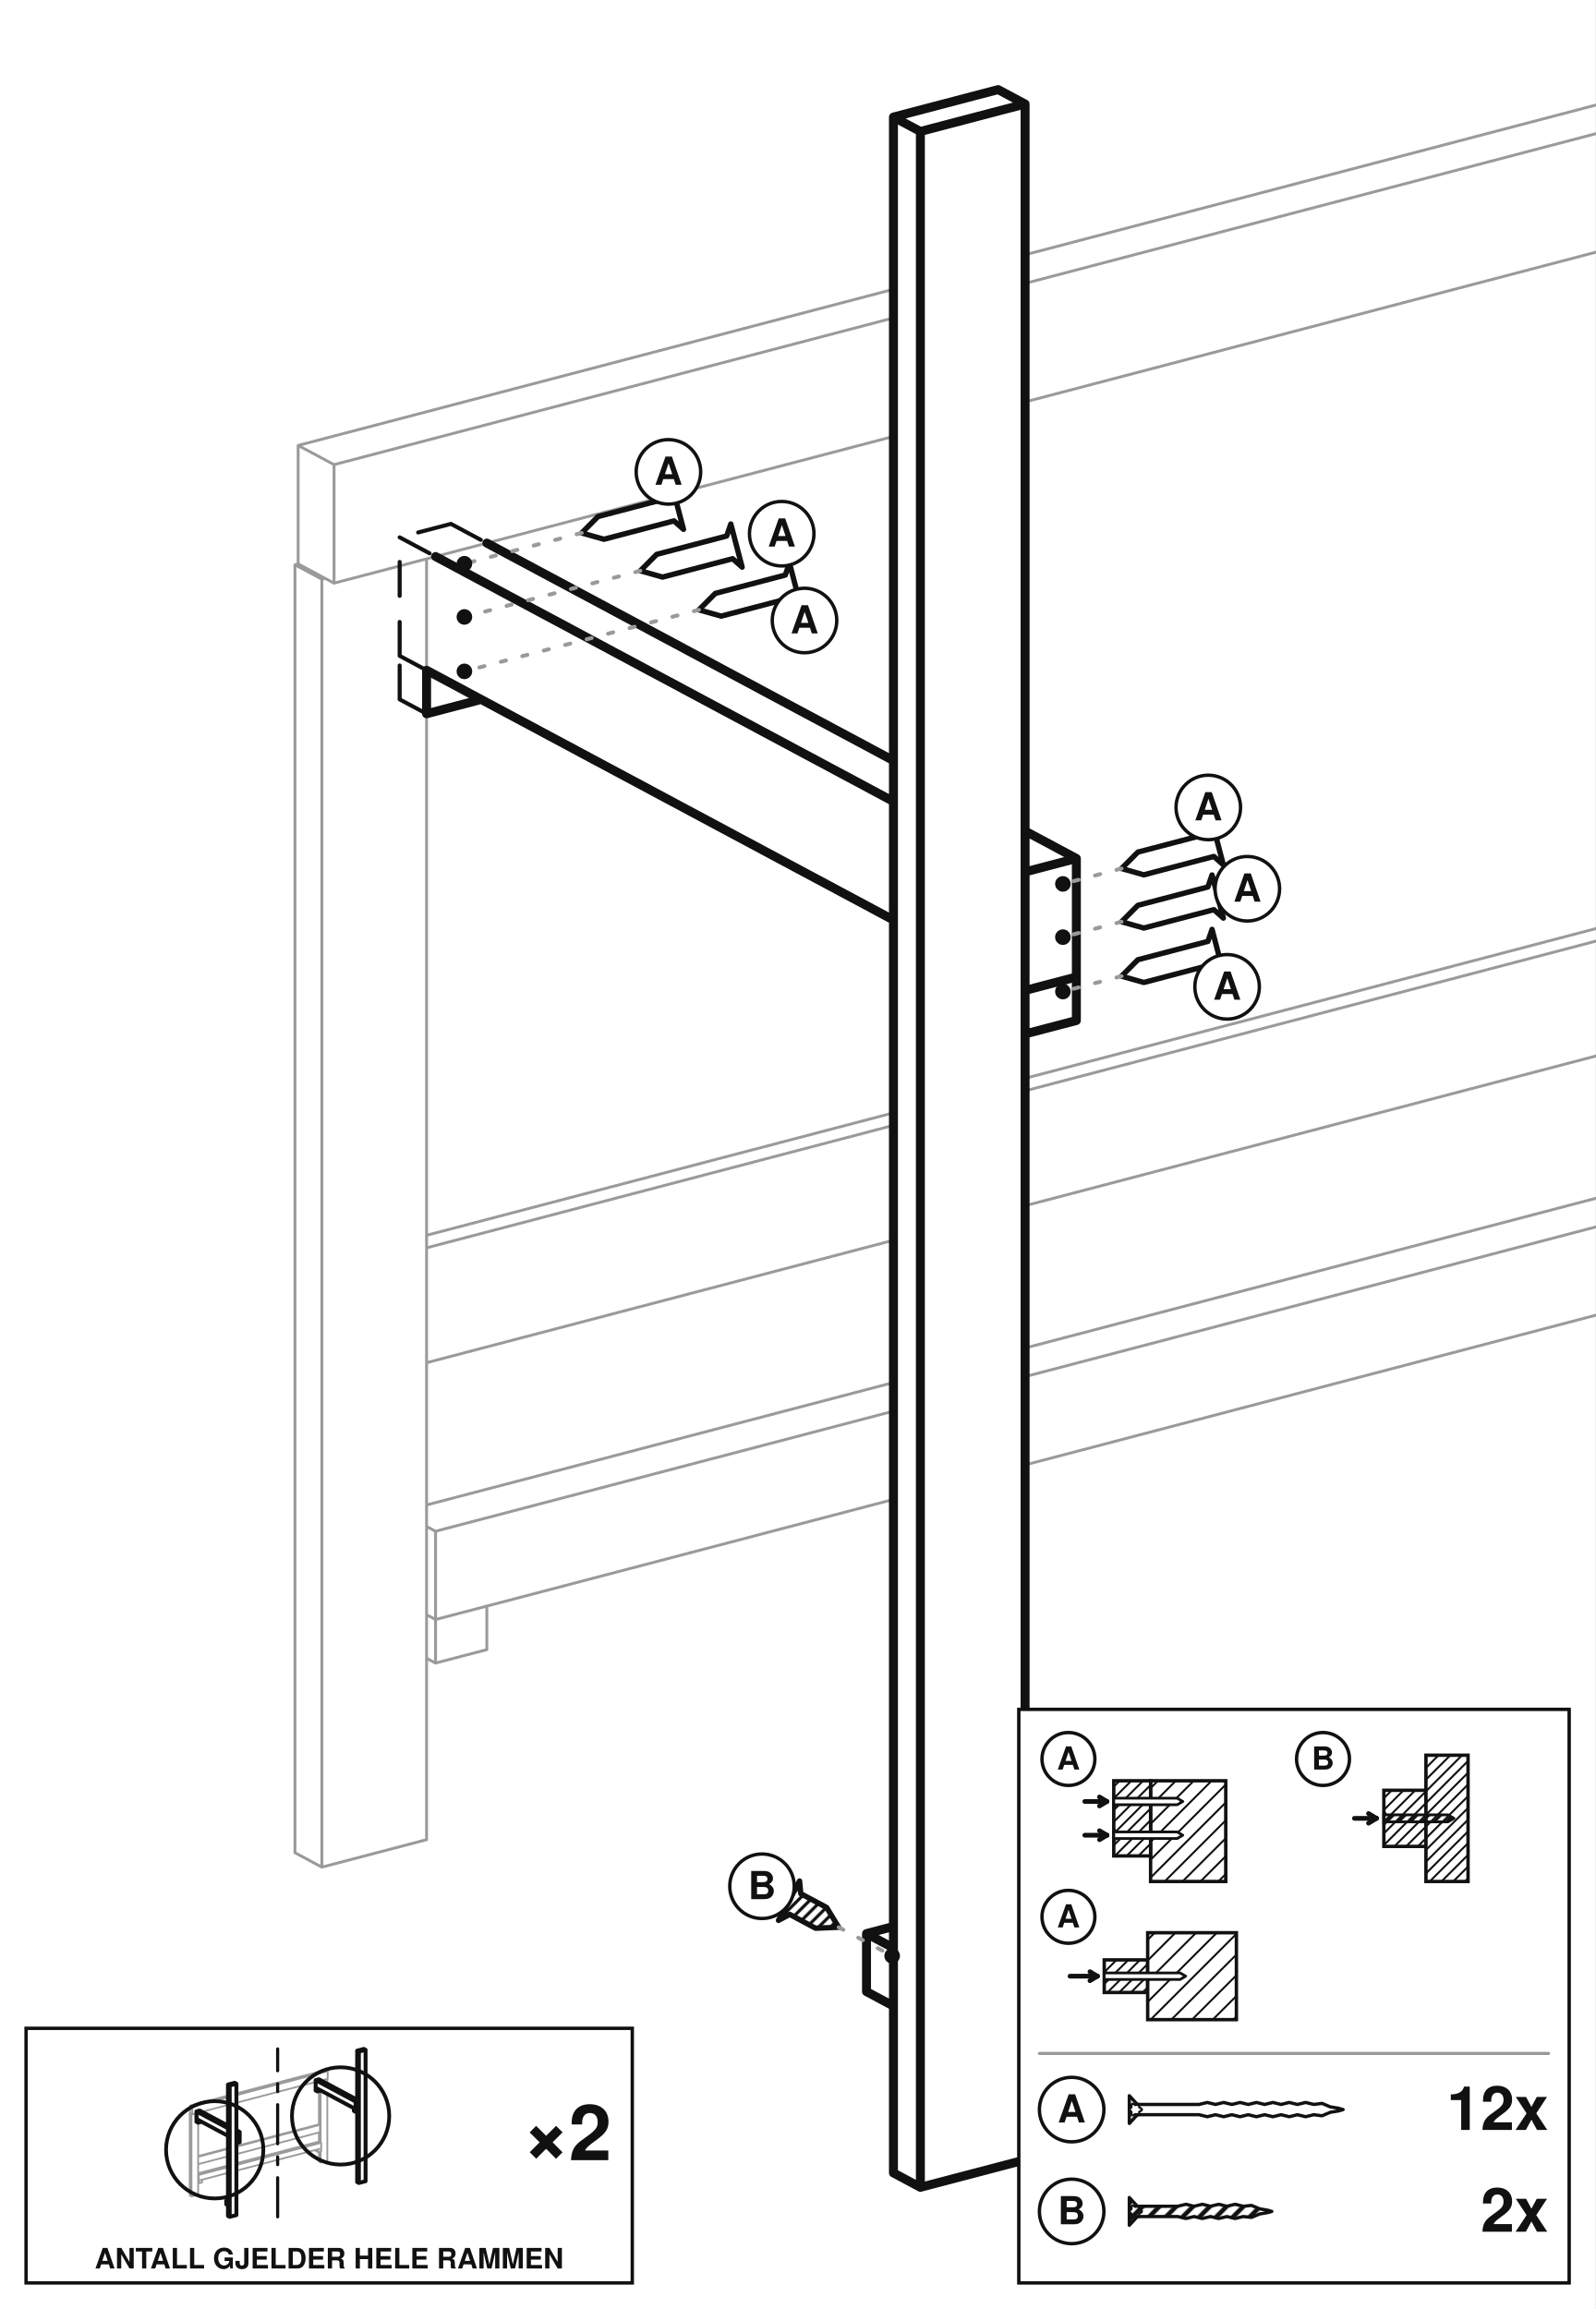
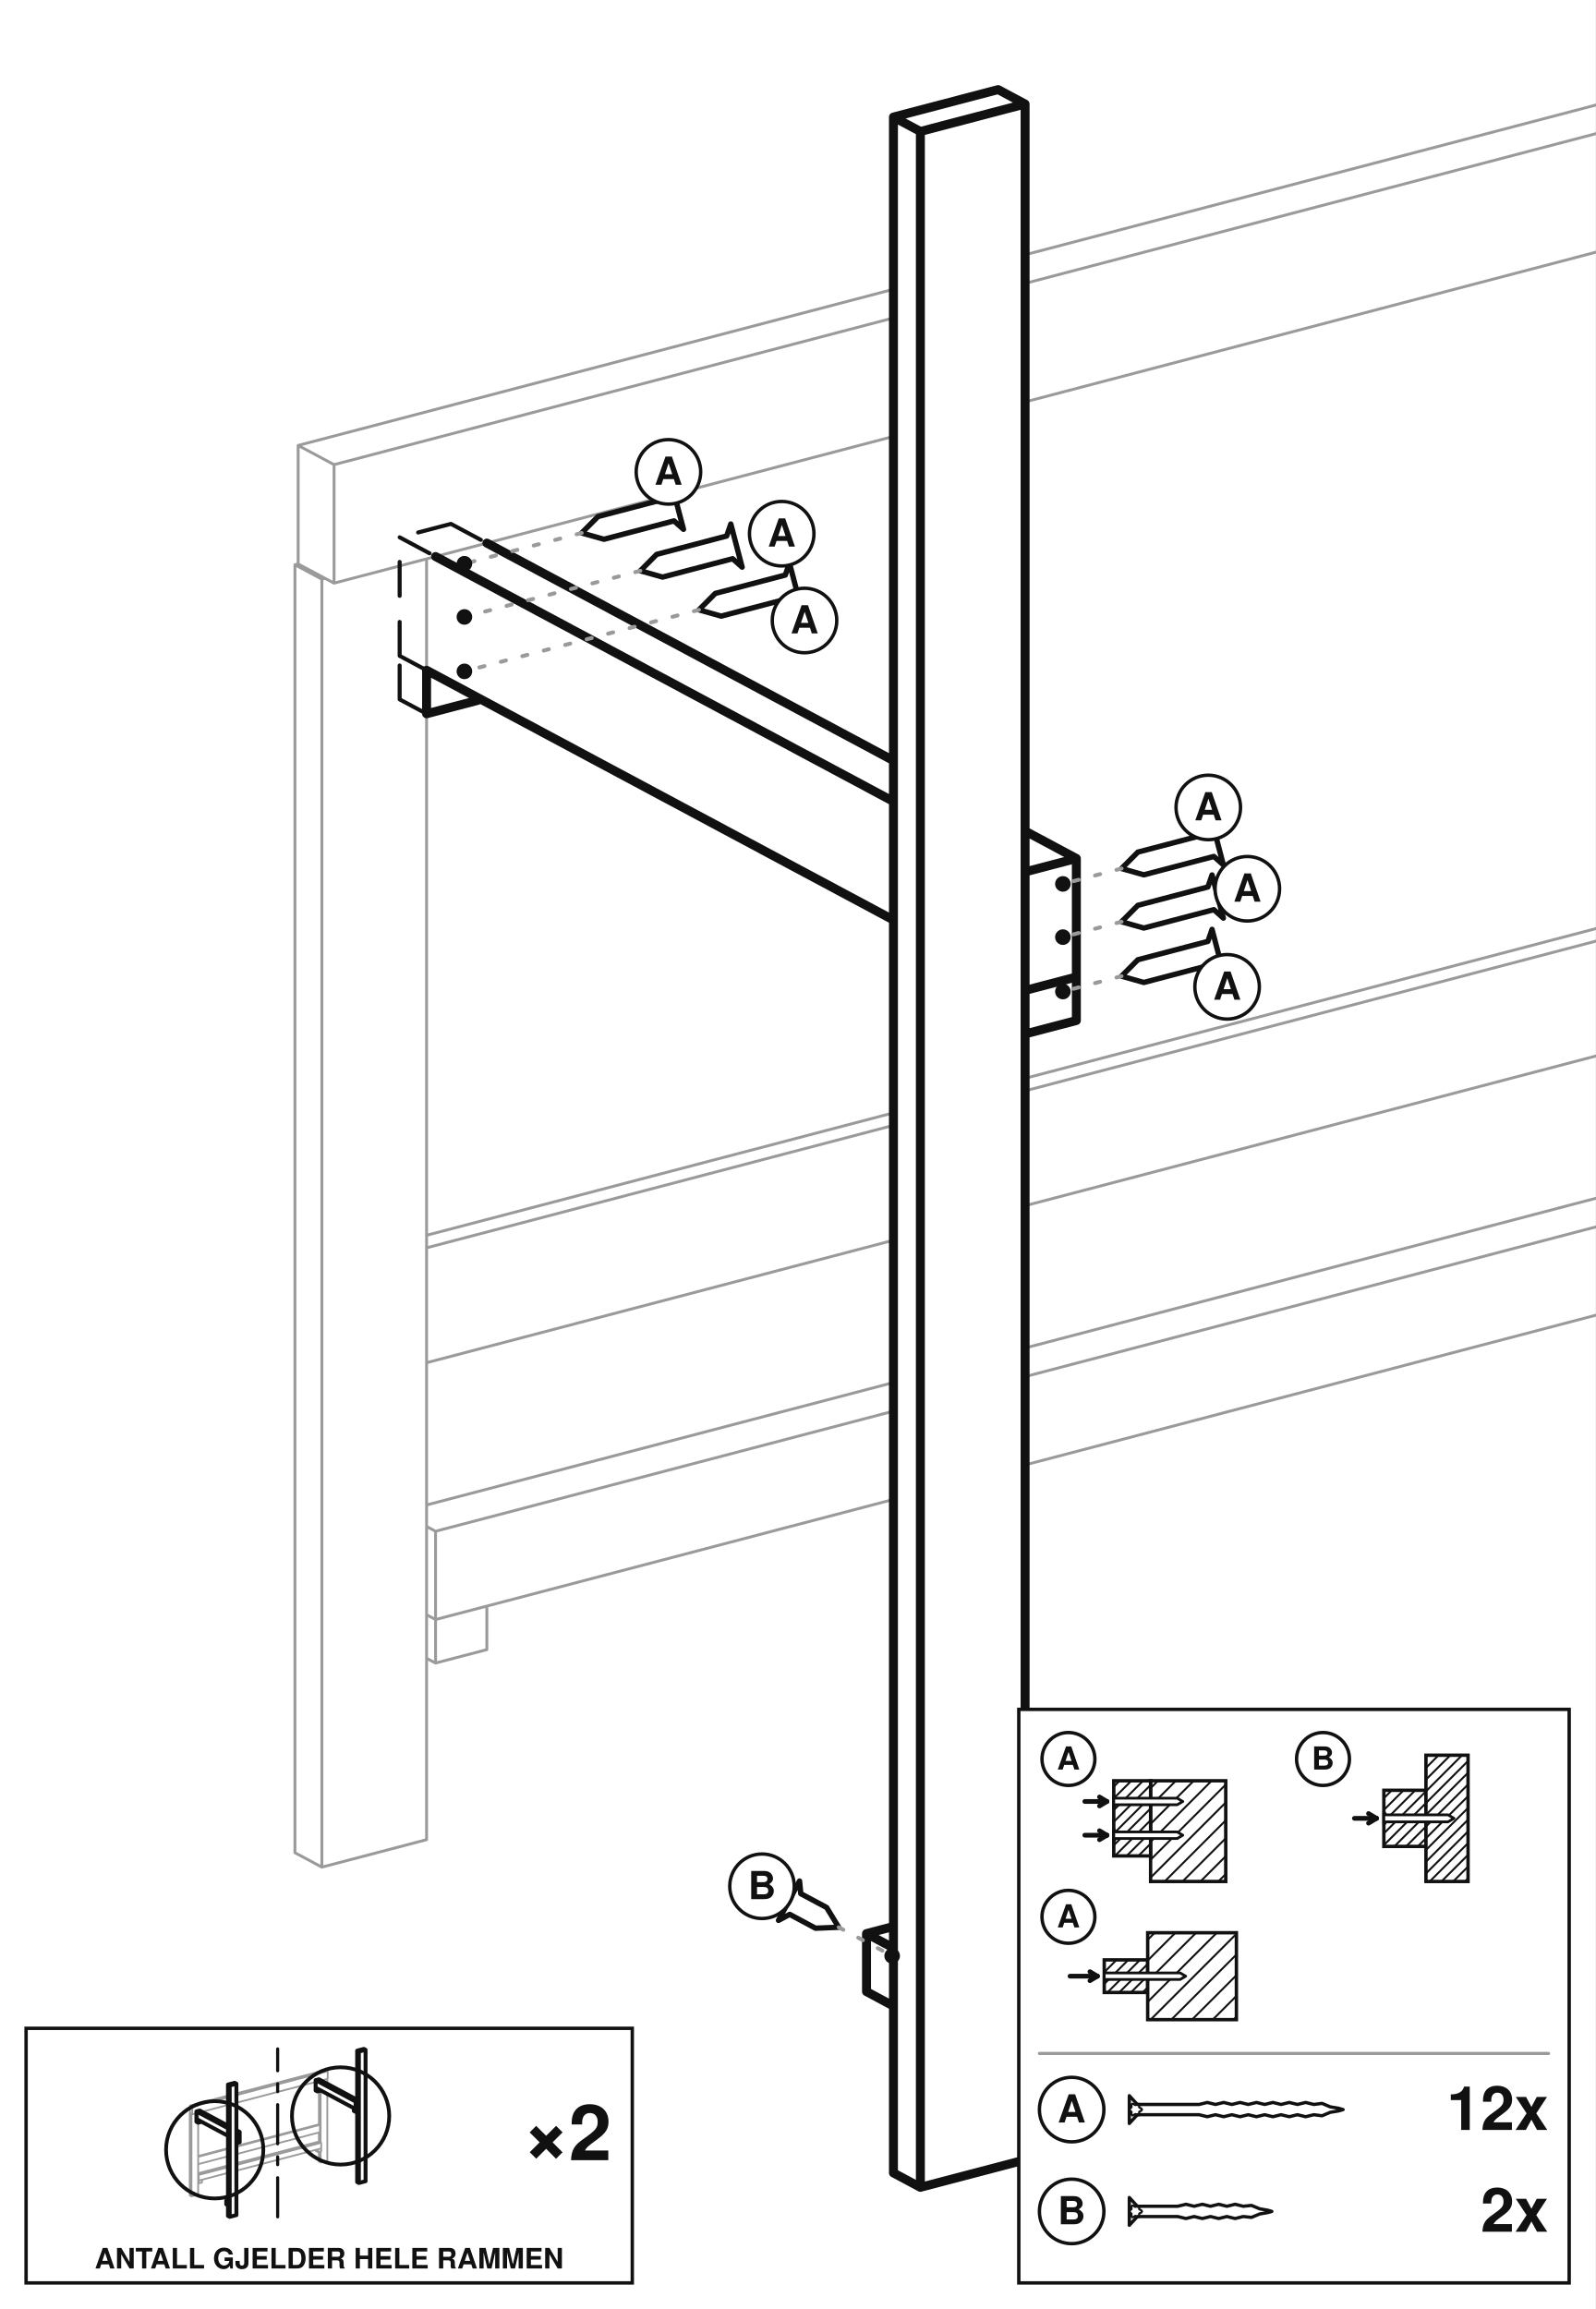
<svg xmlns="http://www.w3.org/2000/svg" viewBox="-1280.94 -546.84 1223.05 1770.29">
-   <defs>
-     <pattern id="fyll-hatch" width="6.43" height="6.43" patternUnits="userSpaceOnUse" patternTransform="rotate(45)">
-       <path d="M 3.21 0 V 6.43" stroke="#111" stroke-width="2.47" fill="none" />
-     </pattern>
-     <pattern id="fyll-cross" width="9.32" height="9.32" patternUnits="userSpaceOnUse" patternTransform="rotate(45)">
-       <path d="M 4.66 0 V 9.32 M 0 4.66 H 9.32" stroke="#111" stroke-width="2.47" fill="none" />
-     </pattern>
-     <pattern id="fyll-dots" width="7.39" height="7.39" patternUnits="userSpaceOnUse">
-       <circle cx="3.7" cy="3.7" r="2.35" fill="#111" stroke="none" />
-     </pattern>
-   </defs>
  <rect x="-1280.94" y="-546.84" width="1223.05" height="1770.29" fill="#ffffff" />
  <path d="M495.02,226.96 L522.56,241.69 M522.56,309.38 L522.56,241.69 M-953.89,623.48 L-947,627.16 M-947,694.85 L-947,627.16 M-953.89,691.16 L-947,694.85 M495.02,226.96 L-495.02,486.66 M-595.95,513.13 L-953.89,607.02 M522.56,309.38 L-495.02,576.29 M-595.95,602.76 L-947,694.85 M522.56,241.69 L-495.02,508.61 M-595.95,535.08 L-947,627.16 M522.56,342.76 L522.56,309.38 M455.71,338.34 L455.71,326.91 M483.24,353.07 L483.24,319.69 M455.71,338.34 L483.24,353.07 M522.56,342.76 L483.24,353.07 M522.56,309.38 L483.24,319.69 M-907.68,717.91 L-907.68,684.53 M-953.89,691.16 L-947,694.85 M-947,728.22 L-947,694.85 M-953.89,724.54 L-947,728.22 M-907.68,717.91 L-947,728.22 M-907.68,684.53 L-947,694.85 M595.95,457.09 L595.95,-344.14 M595.95,-466.35 L595.95,-524.87 M495.02,467.1 L495.02,349.98 M495.02,226.96 L495.02,117.89 M495.02,20.2 L495.02,-379.64 M515.67,478.15 L515.67,344.56 M515.67,238.01 L515.67,-387.09 M495.02,467.1 L515.67,478.15 M595.95,457.09 L515.67,478.15 M-953.89,863.62 L-953.89,-118.34 M-1054.81,873.63 L-1054.81,-113.82 M-1054.81,-113.82 L-1034.16,-102.77 M-1034.16,884.68 L-1034.16,-102.77 M-1054.81,873.63 L-1034.16,884.68 M-1052.35,-114.47 L-1054.81,-113.82 M-953.89,863.62 L-1034.16,884.68 M-1031.71,-103.42 L-1034.16,-102.77 M495.02,20.2 L507.07,26.65 M507.07,114.73 L507.07,26.65 M495.02,20.2 L-495.02,279.89 M-595.95,306.37 L-953.89,400.25 M507.07,114.73 L-495.02,377.58 M-595.95,404.05 L-953.89,497.94 M507.07,26.65 L-495.02,289.5 M-595.95,315.97 L-953.89,409.86 M572.84,-631.62 L600.38,-616.89 M600.38,-526.03 L600.38,-616.89 M-1052.35,-114.47 L-1052.35,-205.33 M-1052.35,-205.33 L-1024.82,-190.6 M-1024.82,-99.74 L-1024.82,-190.6 M-1052.35,-114.47 L-1024.82,-99.74 M572.84,-631.62 L-495.02,-351.52 M-595.95,-325.05 L-1052.35,-205.33 M600.38,-526.03 L-495.02,-238.7 M-595.95,-212.23 L-1024.82,-99.74 M600.38,-616.89 L-495.02,-329.57 M-595.95,-303.09 L-1024.82,-190.6" fill="none" stroke="#9a9a9a" stroke-width="2.2" stroke-linecap="round" stroke-linejoin="round" />
  <path d="M-616.6,980.12 L-616.6,935.61 M-616.6,935.61 L-595.95,946.66 M-595.95,991.17 L-595.95,946.66 M-616.6,980.12 L-595.95,991.17 M-595.95,930.2 L-616.6,935.61 M1034.16,-884.68 L1054.81,-873.63 M1054.81,702.58 L1054.81,-873.63 M953.89,712.59 L953.89,-134.15 M953.89,-274.86 L953.89,-863.62 M953.89,-863.62 L974.53,-852.57 M974.53,723.64 L974.53,-852.57 M953.89,712.59 L974.53,723.64 M1034.16,-884.68 L953.89,-863.62 M1054.81,702.58 L974.53,723.64 M1054.81,-873.63 L974.53,-852.57 M-515.67,-478.15 L-495.02,-467.1 M-495.02,1109.11 L-495.02,-467.1 M-595.95,1119.12 L-595.95,-457.09 M-595.95,-457.09 L-575.3,-446.05 M-575.3,1130.16 L-575.3,-446.05 M-595.95,1119.12 L-575.3,1130.16 M-515.67,-478.15 L-595.95,-457.09 M-495.02,1109.11 L-575.3,1130.16 M-495.02,-467.1 L-575.3,-446.05 M515.67,-385.06 L515.67,-387.09 M455.71,-385.79 L455.71,-419.17 M455.71,-419.17 L476.35,-408.12 M476.35,-374.74 L476.35,-408.12 M455.71,-385.79 L476.35,-374.74 M515.67,-385.06 L476.35,-374.74 M974.53,-139.57 L974.53,-172.95 M914.57,-140.3 L914.57,-173.68 M914.57,-173.68 L935.22,-162.63 M935.22,-129.26 L935.22,-162.63 M914.57,-140.3 L935.22,-129.26 M974.53,-139.57 L935.22,-129.26 M974.53,-172.95 L935.22,-162.63 M-914.57,-9.9 L-914.57,-11.93 M-974.53,-10.63 L-974.53,-44.01 M-974.53,-44.01 L-953.89,-32.97 M-953.89,0.41 L-953.89,-32.97 M-974.53,-10.63 L-953.89,0.41 M-914.57,-9.9 L-953.89,0.41 M-455.71,235.59 L-455.71,202.21 M-495.02,245.9 L-495.02,212.52 M-455.71,235.59 L-495.02,245.9 M-455.71,202.21 L-495.02,212.52 M495.02,-520.35 L974.53,-263.81 M974.53,-172.95 L974.53,-263.81 M455.71,-419.17 L455.71,-510.03 M455.71,-510.03 L935.22,-253.5 M935.22,-162.63 L935.22,-253.5 M455.71,-419.17 L935.22,-162.63 M495.02,-520.35 L455.71,-510.03 M974.53,-172.95 L935.22,-162.63 M974.53,-263.81 L935.22,-253.5 M-935.22,-145.19 L-595.95,36.31 M-495.02,90.31 L-455.71,111.34 M-455.71,202.21 L-455.71,111.34 M-974.53,-44.01 L-974.53,-134.88 M-974.53,-134.88 L-595.95,67.66 M-495.02,212.52 L-495.02,121.66 M-974.53,-44.01 L-595.95,158.53 M-935.22,-145.19 L-974.53,-134.88 M-455.71,202.21 L-495.02,212.52 M-455.71,111.34 L-495.02,121.66" fill="none" stroke="#111111" stroke-width="3.09" stroke-linecap="round" stroke-linejoin="round" stroke-dasharray="26 20" />
  <path d="M-616.6,980.12 L-616.6,935.61 M-616.6,935.61 L-595.95,946.66 M-595.95,991.17 L-595.95,946.66 M-616.6,980.12 L-595.95,991.17 M-595.95,930.2 L-616.6,935.61 M1034.16,-884.68 L1054.81,-873.63 M1054.81,702.58 L1054.81,-873.63 M953.89,712.59 L953.89,-134.15 M953.89,-274.86 L953.89,-863.62 M953.89,-863.62 L974.53,-852.57 M974.53,723.64 L974.53,-852.57 M953.89,712.59 L974.53,723.64 M1034.16,-884.68 L953.89,-863.62 M1054.81,702.58 L974.53,723.64 M1054.81,-873.63 L974.53,-852.57 M-515.67,-478.15 L-495.02,-467.1 M-495.02,1109.11 L-495.02,-467.1 M-595.95,1119.12 L-595.95,-457.09 M-595.95,-457.09 L-575.3,-446.05 M-575.3,1130.16 L-575.3,-446.05 M-595.95,1119.12 L-575.3,1130.16 M-515.67,-478.15 L-595.95,-457.09 M-495.02,1109.11 L-575.3,1130.16 M-495.02,-467.1 L-575.3,-446.05 M515.67,-385.06 L515.67,-387.09 M455.71,-385.79 L455.71,-419.17 M455.71,-419.17 L476.35,-408.12 M476.35,-374.74 L476.35,-408.12 M455.71,-385.79 L476.35,-374.74 M515.67,-385.06 L476.35,-374.74 M974.53,-139.57 L974.53,-172.95 M914.57,-140.3 L914.57,-173.68 M914.57,-173.68 L935.22,-162.63 M935.22,-129.26 L935.22,-162.63 M914.57,-140.3 L935.22,-129.26 M974.53,-139.57 L935.22,-129.26 M974.53,-172.95 L935.22,-162.63 M-914.57,-9.9 L-914.57,-11.93 M-953.89,0.41 L-953.89,-32.97 M-914.57,-9.9 L-953.89,0.41 M-455.71,235.59 L-455.71,202.21 M-495.02,245.9 L-495.02,212.52 M-455.71,235.59 L-495.02,245.9 M-455.71,202.21 L-495.02,212.52 M522.56,-505.62 L974.53,-263.81 M974.53,-172.95 L974.53,-263.81 M455.71,-419.17 L455.71,-488.08 M483.24,-495.3 L935.22,-253.5 M935.22,-162.63 L935.22,-253.5 M455.71,-419.17 L935.22,-162.63 M974.53,-172.95 L935.22,-162.63 M974.53,-263.81 L935.22,-253.5 M-907.68,-130.46 L-595.95,36.31 M-495.02,90.31 L-455.71,111.34 M-455.71,202.21 L-455.71,111.34 M-947,-120.15 L-595.95,67.66 M-495.02,212.52 L-495.02,121.66 M-953.89,-32.97 L-595.95,158.53 M-455.71,202.21 L-495.02,212.52 M-455.71,111.34 L-495.02,121.66" fill="none" stroke="#111111" stroke-width="6.87" stroke-linecap="round" stroke-linejoin="round" />
  <rect x="-499.84" y="763.71" width="421.95" height="439.74" rx="0" fill="#ffffff" stroke="#111111" stroke-width="2.61" />
  <rect x="-398.8" y="818.46" width="57.62" height="77.22" rx="0" fill="#ffffff" stroke="#111111" stroke-width="2.61" />
  <path d="M-398.8,824.12 L-393.14,818.46 M-398.8,837.84 L-379.42,818.46 M-398.8,851.56 L-365.7,818.46 M-398.8,865.28 L-351.98,818.46 M-398.8,879 L-341.18,821.38 M-398.8,892.72 L-341.18,835.1 M-388.04,895.68 L-341.18,848.82 M-374.32,895.68 L-341.18,862.54 M-360.6,895.68 L-341.18,876.26 M-346.88,895.68 L-341.18,889.98" fill="none" stroke="#111111" stroke-width="1.51" />
  <rect x="-427.03" y="818.46" width="28.22" height="57.62" rx="0" fill="#ffffff" stroke="#111111" stroke-width="2.61" />
  <path d="M-427.03,822.95 L-422.54,818.46 M-427.03,831.95 L-413.54,818.46 M-427.03,840.94 L-404.54,818.46 M-427.03,849.94 L-398.8,821.72 M-427.03,858.94 L-398.8,830.72 M-427.03,867.94 L-398.8,839.71 M-426.18,876.09 L-398.8,848.71 M-417.18,876.09 L-398.8,857.71 M-408.18,876.09 L-398.8,866.71 M-399.18,876.09 L-398.8,875.71" fill="none" stroke="#111111" stroke-width="1.51" />
  <path d="M-427.03,855.45 L-425.52,857.7 L-378.37,857.7 L-374.11,860.21 L-378.37,862.72 L-425.52,862.72 L-427.03,864.97 Z" fill="#ffffff" stroke="#111111" stroke-width="2.09" stroke-linejoin="round" />
  <path d="M-449.25,860.21 L-432.27,860.21" fill="none" stroke="#111111" stroke-width="3.61" stroke-linecap="round" />
  <path d="M-432.27,860.21 L-437.98,856.77" fill="none" stroke="#111111" stroke-width="3.61" stroke-linecap="round" />
  <path d="M-432.27,860.21 L-437.98,863.65" fill="none" stroke="#111111" stroke-width="3.61" stroke-linecap="round" />
  <path d="M-427.03,829.57 L-425.52,831.83 L-378.37,831.83 L-374.11,834.34 L-378.37,836.84 L-425.52,836.84 L-427.03,839.1 Z" fill="#ffffff" stroke="#111111" stroke-width="2.09" stroke-linejoin="round" />
  <path d="M-449.25,834.34 L-432.27,834.34" fill="none" stroke="#111111" stroke-width="3.61" stroke-linecap="round" />
  <path d="M-432.27,834.34 L-437.98,830.9" fill="none" stroke="#111111" stroke-width="3.61" stroke-linecap="round" />
  <path d="M-432.27,834.34 L-437.98,837.78" fill="none" stroke="#111111" stroke-width="3.61" stroke-linecap="round" />
  <circle cx="-461.79" cy="801.76" r="20.28" fill="#ffffff" stroke="#111111" stroke-width="2.61" />
  <text x="-461.79" y="809.87" font-family="Helvetica, Arial, sans-serif" font-size="24.33" font-weight="bold" text-anchor="middle" fill="#111111">A</text>
  <rect x="-219.96" y="825.76" width="32.27" height="43.03" rx="0" fill="#ffffff" stroke="#111111" stroke-width="2.61" />
  <path d="M-219.96,831.84 L-213.88,825.76 M-219.96,840.84 L-204.88,825.76 M-219.96,849.83 L-195.89,825.76 M-219.96,858.83 L-187.69,826.56 M-219.96,867.83 L-187.69,835.56 M-211.92,868.79 L-187.69,844.56 M-202.92,868.79 L-187.69,853.56 M-193.92,868.79 L-187.69,862.56" fill="none" stroke="#111111" stroke-width="1.51" />
  <rect x="-187.69" y="798.87" width="32.27" height="96.81" rx="0" fill="#ffffff" stroke="#111111" stroke-width="2.61" />
  <path d="M-187.69,799.57 L-186.99,798.87 M-187.69,808.57 L-177.99,798.87 M-187.69,817.57 L-168.99,798.87 M-187.69,826.56 L-160,798.87 M-187.69,835.56 L-155.42,803.29 M-187.69,844.56 L-155.42,812.29 M-187.69,853.56 L-155.42,821.29 M-187.69,862.56 L-155.42,830.29 M-187.69,871.55 L-155.42,839.28 M-187.69,880.55 L-155.42,848.28 M-187.69,889.55 L-155.42,857.28 M-184.82,895.68 L-155.42,866.28 M-175.82,895.68 L-155.42,875.28 M-166.82,895.68 L-155.42,884.28 M-157.82,895.68 L-155.42,893.27" fill="none" stroke="#111111" stroke-width="1.51" />
-   <path d="M-219.96,842.16 L-218.35,844.58 L-170.75,844.58 L-166.18,847.27 L-170.75,849.96 L-218.35,849.96 L-219.96,852.38 Z" fill="url(#fyll-hatch)" stroke="#111111" stroke-width="2.09" stroke-linejoin="round" />
+   <path d="M-219.96,842.16 L-218.35,844.58 L-170.75,844.58 L-166.18,847.27 L-170.75,849.96 L-218.35,849.96 L-219.96,852.38 Z" fill="#ffffff" stroke="#111111" stroke-width="2.09" stroke-linejoin="round" />
  <path d="M-242.55,847.27 L-225.58,847.27" fill="none" stroke="#111111" stroke-width="3.61" stroke-linecap="round" />
  <path d="M-225.58,847.27 L-231.71,843.59" fill="none" stroke="#111111" stroke-width="3.61" stroke-linecap="round" />
  <path d="M-225.58,847.27 L-231.71,850.96" fill="none" stroke="#111111" stroke-width="3.61" stroke-linecap="round" />
  <circle cx="-266.61" cy="801.76" r="20.28" fill="#ffffff" stroke="#111111" stroke-width="2.61" />
  <text x="-266.61" y="809.87" font-family="Helvetica, Arial, sans-serif" font-size="24.33" font-weight="bold" text-anchor="middle" fill="#111111">B</text>
  <rect x="-434.34" y="955.79" width="33.31" height="24.99" rx="0" fill="#ffffff" stroke="#111111" stroke-width="2.61" />
  <path d="M-434.34,956.24 L-433.9,955.79 M-434.34,965.24 L-424.9,955.79 M-434.34,974.24 L-415.9,955.79 M-431.89,980.78 L-406.9,955.79 M-422.89,980.78 L-401.03,958.92 M-413.89,980.78 L-401.03,967.92 M-404.89,980.78 L-401.03,976.91" fill="none" stroke="#111111" stroke-width="1.51" />
  <rect x="-401.03" y="934.97" width="68.02" height="66.63" rx="0" fill="#ffffff" stroke="#111111" stroke-width="2.61" />
  <path d="M-401.03,940.4 L-395.6,934.97 M-401.03,956.27 L-379.73,934.97 M-401.03,972.13 L-363.87,934.97 M-401.03,988 L-348,934.97 M-398.77,1001.6 L-333.01,935.84 M-382.9,1001.6 L-333.01,951.71 M-367.04,1001.6 L-333.01,967.57 M-351.18,1001.6 L-333.01,983.44 M-335.31,1001.6 L-333.01,999.3" fill="none" stroke="#111111" stroke-width="1.51" />
  <path d="M-434.34,963.52 L-432.84,965.78 L-376.14,965.78 L-371.88,968.28 L-376.14,970.79 L-432.84,970.79 L-434.34,973.05 Z" fill="#ffffff" stroke="#111111" stroke-width="2.09" stroke-linejoin="round" />
  <path d="M-460.58,968.28 L-439.58,968.28" fill="none" stroke="#111111" stroke-width="3.61" stroke-linecap="round" />
  <path d="M-439.58,968.28 L-445.3,964.85" fill="none" stroke="#111111" stroke-width="3.61" stroke-linecap="round" />
  <path d="M-439.58,968.28 L-445.3,971.72" fill="none" stroke="#111111" stroke-width="3.61" stroke-linecap="round" />
  <circle cx="-461.79" cy="922.77" r="20.28" fill="#ffffff" stroke="#111111" stroke-width="2.61" />
  <text x="-461.79" y="930.88" font-family="Helvetica, Arial, sans-serif" font-size="24.33" font-weight="bold" text-anchor="middle" fill="#111111">A</text>
  <path d="M-484.04,1027.53 L-93.69,1027.53" fill="none" stroke="#9a9a9a" stroke-width="2.4" stroke-linecap="round" />
  <circle cx="-459.32" cy="1070.56" r="24.73" fill="#ffffff" stroke="#111111" stroke-width="2.61" />
  <text x="-459.32" y="1080.45" font-family="Helvetica, Arial, sans-serif" font-size="29.67" font-weight="bold" text-anchor="middle" fill="#111111">A</text>
  <svg x="-420.59" y="1043.24" width="174.86" height="54.64" viewBox="0 0 384 120" preserveAspectRatio="xMidYMid meet">
    <g fill="none" stroke="#111" stroke-width="5.5" stroke-linecap="round" stroke-linejoin="round">
      <g transform="scale(4) translate(3 15)" stroke-width="1.38">
        <path d="M 0 -5.85 L 3.39 -2.16 L 29.38 -2.16 L 29.38 -2.16 L 32.83 -3 L 36.28 -2.16 L 39.73 -3 L 43.18 -2.16 L 46.63 -3 L 50.08 -2.16 L 53.53 -3 L 56.98 -2.16 L 60.43 -3 L 63.88 -2.16 L 67.33 -3 L 70.78 -2.16 L 74.23 -3 L 77.68 -2.16 L 81.13 -2.61 L 84.58 -1.15 L 88.03 -0.58 L 90 0 L 90 0 L 90 0 L 88.03 0.58 L 84.58 1.15 L 81.13 2.61 L 77.68 2.16 L 74.23 3 L 70.78 2.16 L 67.33 3 L 63.88 2.16 L 60.43 3 L 56.98 2.16 L 53.53 3 L 50.08 2.16 L 46.63 3 L 43.18 2.16 L 39.73 3 L 36.28 2.16 L 32.83 3 L 29.38 2.16 L 29.38 2.16 L 3.39 2.16 L 0 5.85 Z" />
        <path d="M 5.35 0 L 5.07 0.45 L 4.52 0.72 L 4.16 0.94 L 4.15 1.35 L 4.19 1.97 L 3.94 2.43 L 3.42 2.42 L 2.91 2.07 L 2.54 1.87 L 2.17 2.07 L 1.66 2.42 L 1.14 2.43 L 0.89 1.97 L 0.93 1.35 L 0.92 0.94 L 0.56 0.72 L 0.01 0.45 L -0.27 0 L 0.01 -0.45 L 0.56 -0.72 L 0.92 -0.94 L 0.93 -1.35 L 0.89 -1.97 L 1.14 -2.43 L 1.66 -2.42 L 2.17 -2.07 L 2.54 -1.87 L 2.91 -2.07 L 3.42 -2.42 L 3.94 -2.43 L 4.19 -1.97 L 4.15 -1.35 L 4.16 -0.94 L 4.52 -0.72 L 5.07 -0.45 Z" stroke-width="0.88" />
      </g>
    </g>
  </svg>
  <text x="-93.69" y="1086.17" font-family="Helvetica, Arial, sans-serif" font-size="46.84" font-weight="bold" text-anchor="end" fill="#111111">12x</text>
  <circle cx="-459.32" cy="1148.62" r="24.73" fill="#ffffff" stroke="#111111" stroke-width="2.61" />
  <text x="-459.32" y="1158.51" font-family="Helvetica, Arial, sans-serif" font-size="29.67" font-weight="bold" text-anchor="middle" fill="#111111">B</text>
  <svg x="-420.59" y="1121.3" width="120.21" height="54.64" viewBox="0 0 264 120" preserveAspectRatio="xMidYMid meet">
    <g fill="none" stroke="#111" stroke-width="5.5" stroke-linecap="round" stroke-linejoin="round">
-       <defs>
-         <pattern id="fyll-treskrue-6x60-hatch-hatch" width="5" height="5" patternUnits="userSpaceOnUse" patternTransform="rotate(45)">
-           <path d="M 2.5 0 V 5" stroke="#111" stroke-width="1.92" fill="none" />
-         </pattern>
-         <pattern id="fyll-treskrue-6x60-hatch-cross" width="7.25" height="7.25" patternUnits="userSpaceOnUse" patternTransform="rotate(45)">
-           <path d="M 3.62 0 V 7.25 M 0 3.62 H 7.25" stroke="#111" stroke-width="1.92" fill="none" />
-         </pattern>
-         <pattern id="fyll-treskrue-6x60-hatch-dots" width="5.75" height="5.75" patternUnits="userSpaceOnUse">
-           <circle cx="2.88" cy="2.88" r="1.82" fill="#111" stroke="none" />
-         </pattern>
-       </defs>
      <g transform="scale(4) translate(3 15)" stroke-width="1.38">
-         <path d="M 0 -5.85 L 3.39 -2.16 L 20.38 -2.16 L 20.38 -2.16 L 23.83 -3 L 27.28 -2.16 L 30.73 -3 L 34.18 -2.16 L 37.63 -3 L 41.08 -2.16 L 44.53 -3 L 47.98 -2.16 L 51.43 -2.52 L 54.88 -1.09 L 58.33 -0.49 L 60 0 L 60 0 L 60 0 L 58.33 0.49 L 54.88 1.09 L 51.43 2.52 L 47.98 2.16 L 44.53 3 L 41.08 2.16 L 37.63 3 L 34.18 2.16 L 30.73 3 L 27.28 2.16 L 23.83 3 L 20.38 2.16 L 20.38 2.16 L 3.39 2.16 L 0 5.85 Z" fill="url(#fyll-treskrue-6x60-hatch-hatch)" />
+         <path d="M 0 -5.85 L 3.39 -2.16 L 20.38 -2.16 L 20.38 -2.16 L 23.83 -3 L 27.28 -2.16 L 30.73 -3 L 34.18 -2.16 L 37.63 -3 L 41.08 -2.16 L 44.53 -3 L 47.98 -2.16 L 51.43 -2.52 L 54.88 -1.09 L 58.33 -0.49 L 60 0 L 60 0 L 60 0 L 58.33 0.49 L 54.88 1.09 L 51.43 2.52 L 47.98 2.16 L 44.53 3 L 41.08 2.16 L 37.63 3 L 34.18 2.16 L 30.73 3 L 27.28 2.16 L 23.83 3 L 20.38 2.16 L 20.38 2.16 L 3.39 2.16 L 0 5.85 Z" />
        <path d="M 5.35 0 L 5.07 0.45 L 4.52 0.72 L 4.16 0.94 L 4.15 1.35 L 4.19 1.97 L 3.94 2.43 L 3.42 2.42 L 2.91 2.07 L 2.54 1.87 L 2.17 2.07 L 1.66 2.42 L 1.14 2.43 L 0.89 1.97 L 0.93 1.35 L 0.92 0.94 L 0.56 0.72 L 0.01 0.45 L -0.27 0 L 0.01 -0.45 L 0.56 -0.72 L 0.92 -0.94 L 0.93 -1.35 L 0.89 -1.97 L 1.14 -2.43 L 1.66 -2.42 L 2.17 -2.07 L 2.54 -1.87 L 2.91 -2.07 L 3.42 -2.42 L 3.94 -2.43 L 4.19 -1.97 L 4.15 -1.35 L 4.16 -0.94 L 4.52 -0.72 L 5.07 -0.45 Z" stroke-width="0.88" />
      </g>
    </g>
  </svg>
  <text x="-93.69" y="1164.23" font-family="Helvetica, Arial, sans-serif" font-size="46.84" font-weight="bold" text-anchor="end" fill="#111111">2x</text>
  <path d="M-756.92,-141.01 L-764.2,-147.48 L-817.9,-133.39 L-834.98,-138.22 L-822.46,-150.8 L-768.76,-164.89 L-765.6,-174.1 Z" fill="#ffffff" stroke="#111111" stroke-width="4.12" stroke-linejoin="round" />
  <path d="M-834.98,-138.22 L-924.89,-114.63" fill="none" stroke="#9a9a9a" stroke-width="3.02" stroke-linecap="round" stroke-dasharray="4 13" />
  <circle cx="-924.89" cy="-114.63" r="5.98" fill="#111111" />
  <path d="M-711.96,-112.01 L-719.24,-118.48 L-772.94,-104.39 L-790.02,-109.21 L-777.51,-121.8 L-723.81,-135.89 L-720.64,-145.09 Z" fill="#ffffff" stroke="#111111" stroke-width="4.12" stroke-linejoin="round" />
  <path d="M-790.02,-109.21 L-924.89,-73.84" fill="none" stroke="#9a9a9a" stroke-width="3.02" stroke-linecap="round" stroke-dasharray="4 13" />
  <circle cx="-924.89" cy="-73.84" r="5.98" fill="#111111" />
  <path d="M-667.01,-82.08 L-674.29,-88.54 L-727.99,-74.46 L-745.07,-79.28 L-732.55,-91.87 L-678.85,-105.96 L-675.68,-115.16 Z" fill="#ffffff" stroke="#111111" stroke-width="4.12" stroke-linejoin="round" />
  <path d="M-745.07,-79.28 L-924.89,-32.11" fill="none" stroke="#9a9a9a" stroke-width="3.02" stroke-linecap="round" stroke-dasharray="4 13" />
  <circle cx="-924.89" cy="-32.11" r="5.98" fill="#111111" />
  <path d="M-343.01,116.26 L-350.29,109.8 L-403.99,123.89 L-421.07,119.06 L-408.56,106.47 L-354.86,92.39 L-351.69,83.18 Z" fill="#ffffff" stroke="#111111" stroke-width="4.12" stroke-linejoin="round" />
  <path d="M-421.07,119.06 L-466.03,130.85" fill="none" stroke="#9a9a9a" stroke-width="3.02" stroke-linecap="round" stroke-dasharray="4 13" />
  <circle cx="-466.03" cy="130.85" r="5.98" fill="#111111" />
  <path d="M-343.01,157.06 L-350.29,150.6 L-403.99,164.68 L-421.07,159.86 L-408.56,147.27 L-354.86,133.19 L-351.69,123.98 Z" fill="#ffffff" stroke="#111111" stroke-width="4.12" stroke-linejoin="round" />
  <path d="M-421.07,159.86 L-466.03,171.65" fill="none" stroke="#9a9a9a" stroke-width="3.02" stroke-linecap="round" stroke-dasharray="4 13" />
  <circle cx="-466.03" cy="171.65" r="5.98" fill="#111111" />
  <path d="M-343.01,198.78 L-350.29,192.32 L-403.99,206.41 L-421.07,201.58 L-408.56,188.99 L-354.86,174.91 L-351.69,165.7 Z" fill="#ffffff" stroke="#111111" stroke-width="4.12" stroke-linejoin="round" />
  <path d="M-421.07,201.58 L-466.03,213.37" fill="none" stroke="#9a9a9a" stroke-width="3.02" stroke-linecap="round" stroke-dasharray="4 13" />
  <circle cx="-466.03" cy="213.37" r="5.98" fill="#111111" />
-   <path d="M-667.94,895.33 L-667,905.02 L-647.16,915.63 L-637.92,930.79 L-655.66,931.5 L-675.49,920.89 L-684.08,925.49 Z" fill="url(#fyll-hatch)" stroke="#111111" stroke-width="4.12" stroke-linejoin="round" />
+   <path d="M-667.94,895.33 L-667,905.02 L-647.16,915.63 L-637.92,930.79 L-655.66,931.5 L-675.49,920.89 L-684.08,925.49 Z" fill="#ffffff" stroke="#111111" stroke-width="4.12" stroke-linejoin="round" />
  <path d="M-637.92,930.79 L-596.94,952.71" fill="none" stroke="#9a9a9a" stroke-width="3.02" stroke-linecap="round" stroke-dasharray="4 13" />
  <circle cx="-596.94" cy="952.71" r="5.98" fill="#111111" />
  <circle cx="-768.47" cy="-185.06" r="24.73" fill="#ffffff" stroke="#111111" stroke-width="2.61" />
  <text x="-768.47" y="-175.17" font-family="Helvetica, Arial, sans-serif" font-size="29.67" font-weight="bold" text-anchor="middle" fill="#111111">A</text>
  <circle cx="-681.62" cy="-137.65" r="24.73" fill="#ffffff" stroke="#111111" stroke-width="2.61" />
  <text x="-681.62" y="-127.76" font-family="Helvetica, Arial, sans-serif" font-size="29.67" font-weight="bold" text-anchor="middle" fill="#111111">A</text>
  <circle cx="-664.13" cy="-71.11" r="24.73" fill="#ffffff" stroke="#111111" stroke-width="2.61" />
  <text x="-664.13" y="-61.22" font-family="Helvetica, Arial, sans-serif" font-size="29.67" font-weight="bold" text-anchor="middle" fill="#111111">A</text>
  <circle cx="-354.57" cy="72.22" r="24.73" fill="#ffffff" stroke="#111111" stroke-width="2.61" />
  <text x="-354.57" y="82.11" font-family="Helvetica, Arial, sans-serif" font-size="29.67" font-weight="bold" text-anchor="middle" fill="#111111">A</text>
  <circle cx="-324.63" cy="134.56" r="24.73" fill="#ffffff" stroke="#111111" stroke-width="2.61" />
  <text x="-324.63" y="144.45" font-family="Helvetica, Arial, sans-serif" font-size="29.67" font-weight="bold" text-anchor="middle" fill="#111111">A</text>
  <circle cx="-340.14" cy="209.75" r="24.73" fill="#ffffff" stroke="#111111" stroke-width="2.61" />
  <text x="-340.14" y="219.64" font-family="Helvetica, Arial, sans-serif" font-size="29.67" font-weight="bold" text-anchor="middle" fill="#111111">A</text>
  <circle cx="-696.72" cy="899.33" r="24.73" fill="#ffffff" stroke="#111111" stroke-width="2.61" />
  <text x="-696.72" y="909.22" font-family="Helvetica, Arial, sans-serif" font-size="29.67" font-weight="bold" text-anchor="middle" fill="#111111">B</text>
  <rect x="-1260.94" y="1008.25" width="464.76" height="195.2" rx="0" fill="#ffffff" stroke="#111111" stroke-width="2.61" />
  <path d="M-1036.44,1095.08 L-1034.68,1096.02 M-1034.68,1100.35 L-1034.68,1096.02 M-1129.02,1120.42 L-1128.58,1120.65 M-1128.58,1124.98 L-1128.58,1120.65 M-1129.02,1124.74 L-1128.58,1124.98 M-1036.44,1095.08 L-1099.7,1111.68 M-1106.15,1113.37 L-1129.02,1119.37 M-1034.68,1100.35 L-1099.7,1117.4 M-1106.15,1119.09 L-1128.58,1124.98 M-1034.68,1096.02 L-1099.7,1113.08 M-1106.15,1114.77 L-1128.58,1120.65 M-1034.68,1102.48 L-1034.68,1100.35 M-1038.95,1102.2 L-1038.95,1101.47 M-1037.19,1103.14 L-1037.19,1101.01 M-1038.95,1102.2 L-1037.19,1103.14 M-1034.68,1102.48 L-1037.19,1103.14 M-1034.68,1100.35 L-1037.19,1101.01 M-1126.07,1126.45 L-1126.07,1124.32 M-1129.02,1124.74 L-1128.58,1124.98 M-1128.58,1127.11 L-1128.58,1124.98 M-1129.02,1126.88 L-1128.58,1127.11 M-1126.07,1126.45 L-1128.58,1127.11 M-1126.07,1124.32 L-1128.58,1124.98 M-1029.99,1109.79 L-1029.99,1058.59 M-1029.99,1050.78 L-1029.99,1047.04 M-1036.44,1110.43 L-1036.44,1102.94 M-1036.44,1095.08 L-1036.44,1088.11 M-1036.44,1081.87 L-1036.44,1056.32 M-1035.12,1111.13 L-1035.12,1102.6 M-1035.12,1095.79 L-1035.12,1055.84 M-1036.44,1110.43 L-1035.12,1111.13 M-1029.99,1109.79 L-1035.12,1111.13 M-1129.02,1135.76 L-1129.02,1073.02 M-1135.47,1136.4 L-1135.47,1073.31 M-1135.47,1073.31 L-1134.15,1074.01 M-1134.15,1137.11 L-1134.15,1074.01 M-1135.47,1136.4 L-1134.15,1137.11 M-1135.31,1073.26 L-1135.47,1073.31 M-1129.02,1135.76 L-1134.15,1137.11 M-1133.99,1073.97 L-1134.15,1074.01 M-1036.44,1081.87 L-1035.67,1082.28 M-1035.67,1087.91 L-1035.67,1082.28 M-1036.44,1081.87 L-1099.7,1098.46 M-1106.15,1100.16 L-1129.02,1106.15 M-1035.67,1087.91 L-1099.7,1104.71 M-1106.15,1106.4 L-1129.02,1112.4 M-1035.67,1082.28 L-1099.7,1099.08 M-1106.15,1100.77 L-1129.02,1106.77 M-1031.46,1040.22 L-1029.7,1041.16 M-1029.7,1046.97 L-1029.7,1041.16 M-1135.31,1073.26 L-1135.31,1067.46 M-1135.31,1067.46 L-1133.55,1068.4 M-1133.55,1074.21 L-1133.55,1068.4 M-1135.31,1073.26 L-1133.55,1074.21 M-1031.46,1040.22 L-1099.7,1058.12 M-1106.15,1059.81 L-1135.31,1067.46 M-1029.7,1046.97 L-1099.7,1065.33 M-1106.15,1067.02 L-1133.55,1074.21 M-1029.7,1041.16 L-1099.7,1059.52 M-1106.15,1061.21 L-1133.55,1068.4" fill="none" stroke="#9a9a9a" stroke-width="1.37" stroke-linecap="round" stroke-linejoin="round" />
  <path d="M-1107.47,1143.21 L-1107.47,1140.36 M-1107.47,1140.36 L-1106.15,1141.07 M-1106.15,1143.91 L-1106.15,1141.07 M-1107.47,1143.21 L-1106.15,1143.91 M-1106.15,1140.02 L-1107.47,1140.36 M-1001.99,1024.05 L-1000.67,1024.75 M-1000.67,1125.47 L-1000.67,1024.75 M-1007.11,1126.11 L-1007.11,1072.01 M-1007.11,1063.02 L-1007.11,1025.39 M-1007.11,1025.39 L-1005.8,1026.1 M-1005.8,1126.82 L-1005.8,1026.1 M-1007.11,1126.11 L-1005.8,1126.82 M-1001.99,1024.05 L-1007.11,1025.39 M-1000.67,1125.47 L-1005.8,1126.82 M-1000.67,1024.75 L-1005.8,1026.1 M-1101.02,1050.03 L-1099.7,1050.73 M-1099.7,1151.45 L-1099.7,1050.73 M-1106.15,1152.09 L-1106.15,1051.37 M-1106.15,1051.37 L-1104.83,1052.08 M-1104.83,1152.79 L-1104.83,1052.08 M-1106.15,1152.09 L-1104.83,1152.79 M-1101.02,1050.03 L-1106.15,1051.37 M-1099.7,1151.45 L-1104.83,1152.79 M-1099.7,1050.73 L-1104.83,1052.08 M-1035.12,1055.97 L-1035.12,1055.84 M-1038.95,1055.93 L-1038.95,1053.79 M-1038.95,1053.79 L-1037.63,1054.5 M-1037.63,1056.63 L-1037.63,1054.5 M-1038.95,1055.93 L-1037.63,1056.63 M-1035.12,1055.97 L-1037.63,1056.63 M-1005.8,1071.66 L-1005.8,1069.53 M-1009.63,1071.61 L-1009.63,1069.48 M-1009.63,1069.48 L-1008.31,1070.19 M-1008.31,1072.32 L-1008.31,1070.19 M-1009.63,1071.61 L-1008.31,1072.32 M-1005.8,1071.66 L-1008.31,1072.32 M-1005.8,1069.53 L-1008.31,1070.19 M-1126.51,1079.95 L-1126.51,1079.82 M-1130.34,1079.9 L-1130.34,1077.77 M-1130.34,1077.77 L-1129.02,1078.47 M-1129.02,1080.6 L-1129.02,1078.47 M-1130.34,1079.9 L-1129.02,1080.6 M-1126.51,1079.95 L-1129.02,1080.6 M-1097.19,1095.63 L-1097.19,1093.5 M-1099.7,1096.29 L-1099.7,1094.16 M-1097.19,1095.63 L-1099.7,1096.29 M-1097.19,1093.5 L-1099.7,1094.16 M-1036.44,1047.33 L-1005.8,1063.72 M-1005.8,1069.53 L-1005.8,1063.72 M-1038.95,1053.79 L-1038.95,1047.99 M-1038.95,1047.99 L-1008.31,1064.38 M-1008.31,1070.19 L-1008.31,1064.38 M-1038.95,1053.79 L-1008.31,1070.19 M-1036.44,1047.33 L-1038.95,1047.99 M-1005.8,1069.53 L-1008.31,1070.19 M-1005.8,1063.72 L-1008.31,1064.38 M-1127.83,1071.3 L-1106.15,1082.9 M-1099.7,1086.35 L-1097.19,1087.69 M-1097.19,1093.5 L-1097.19,1087.69 M-1130.34,1077.77 L-1130.34,1071.96 M-1130.34,1071.96 L-1106.15,1084.9 M-1099.7,1094.16 L-1099.7,1088.35 M-1130.34,1077.77 L-1106.15,1090.71 M-1127.83,1071.3 L-1130.34,1071.96 M-1097.19,1093.5 L-1099.7,1094.16 M-1097.19,1087.69 L-1099.7,1088.35" fill="none" stroke="#111111" stroke-width="3.02" stroke-linecap="round" stroke-linejoin="round" />
  <circle cx="-1116.33" cy="1101.41" r="37.29" fill="none" stroke="#111111" stroke-width="2.87" />
  <circle cx="-1019.81" cy="1075.43" r="37.29" fill="none" stroke="#111111" stroke-width="2.87" />
  <path d="M-1068.07,1152.79 L-1068.07,1024.05" fill="none" stroke="#111111" stroke-width="2.4" stroke-linecap="round" stroke-dasharray="30 10 6 10" />
  <text x="-811.98" y="1109.34" font-family="Helvetica, Arial, sans-serif" font-size="59.26" font-weight="bold" text-anchor="end" fill="#111111">×2</text>
  <text x="-1028.56" y="1192.39" font-family="Helvetica, Arial, sans-serif" font-size="21.61" font-weight="bold" text-anchor="middle" fill="#111111">ANTALL GJELDER HELE RAMMEN</text>
</svg>
